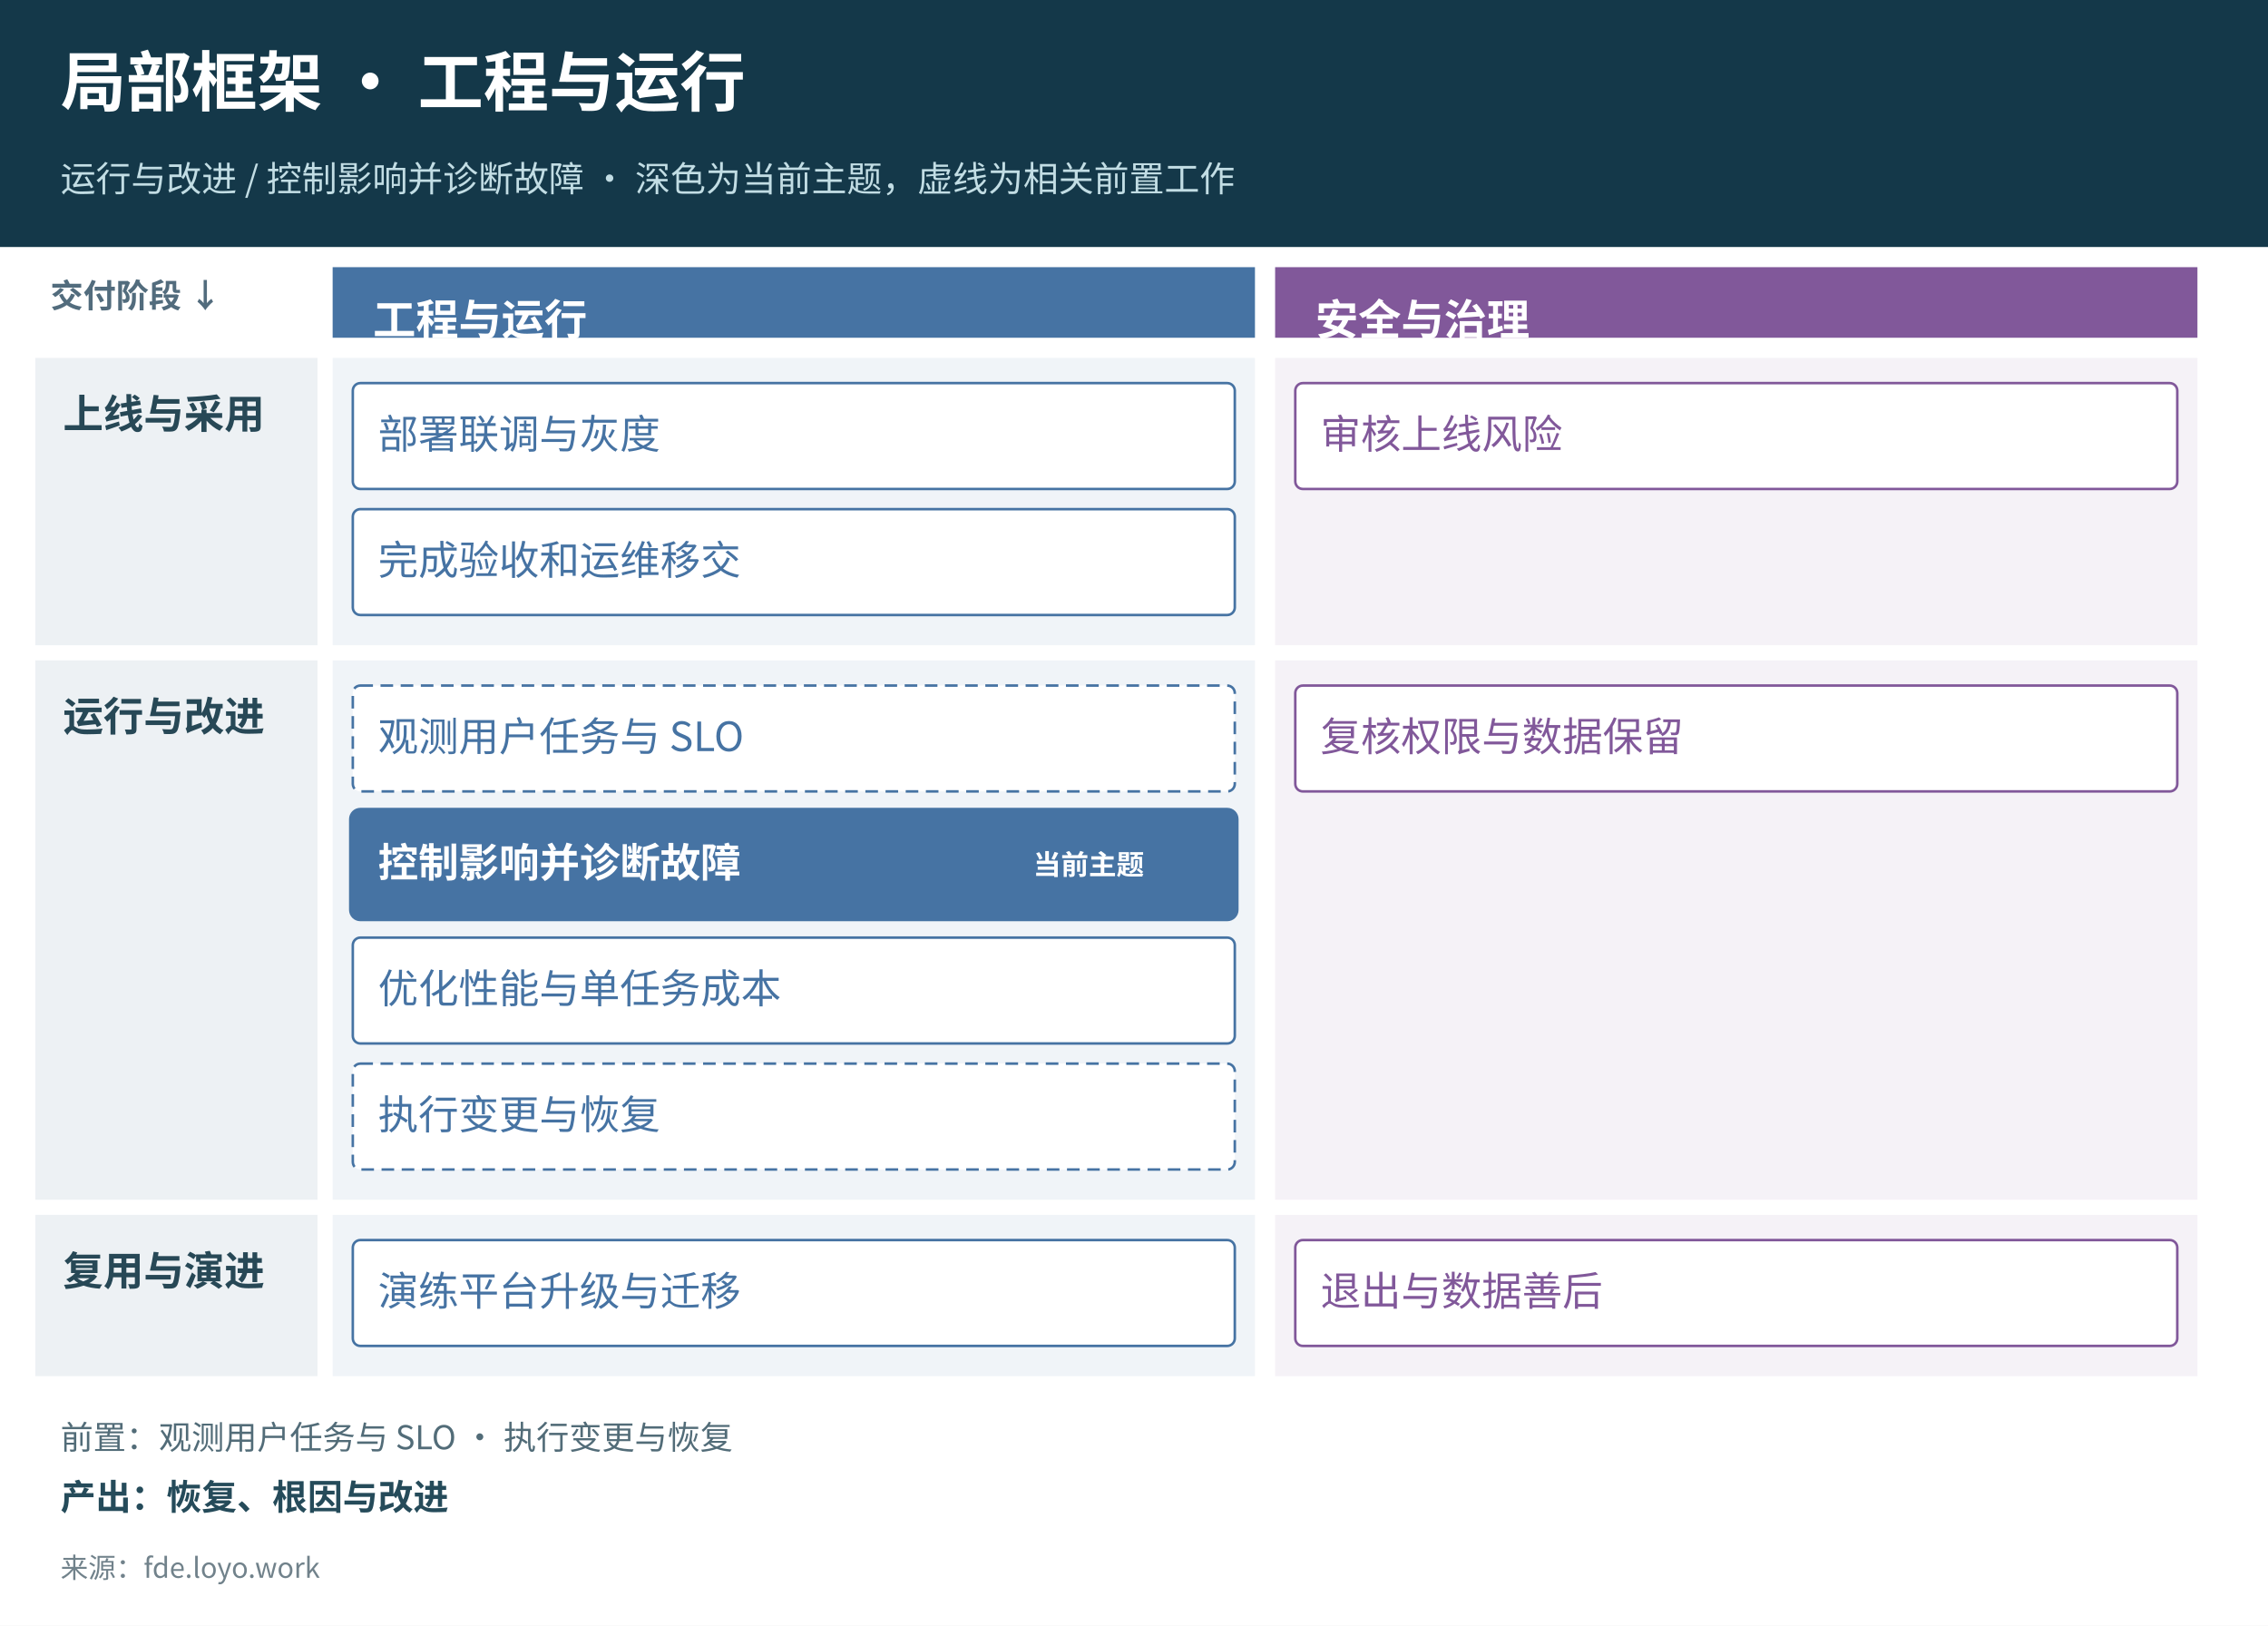
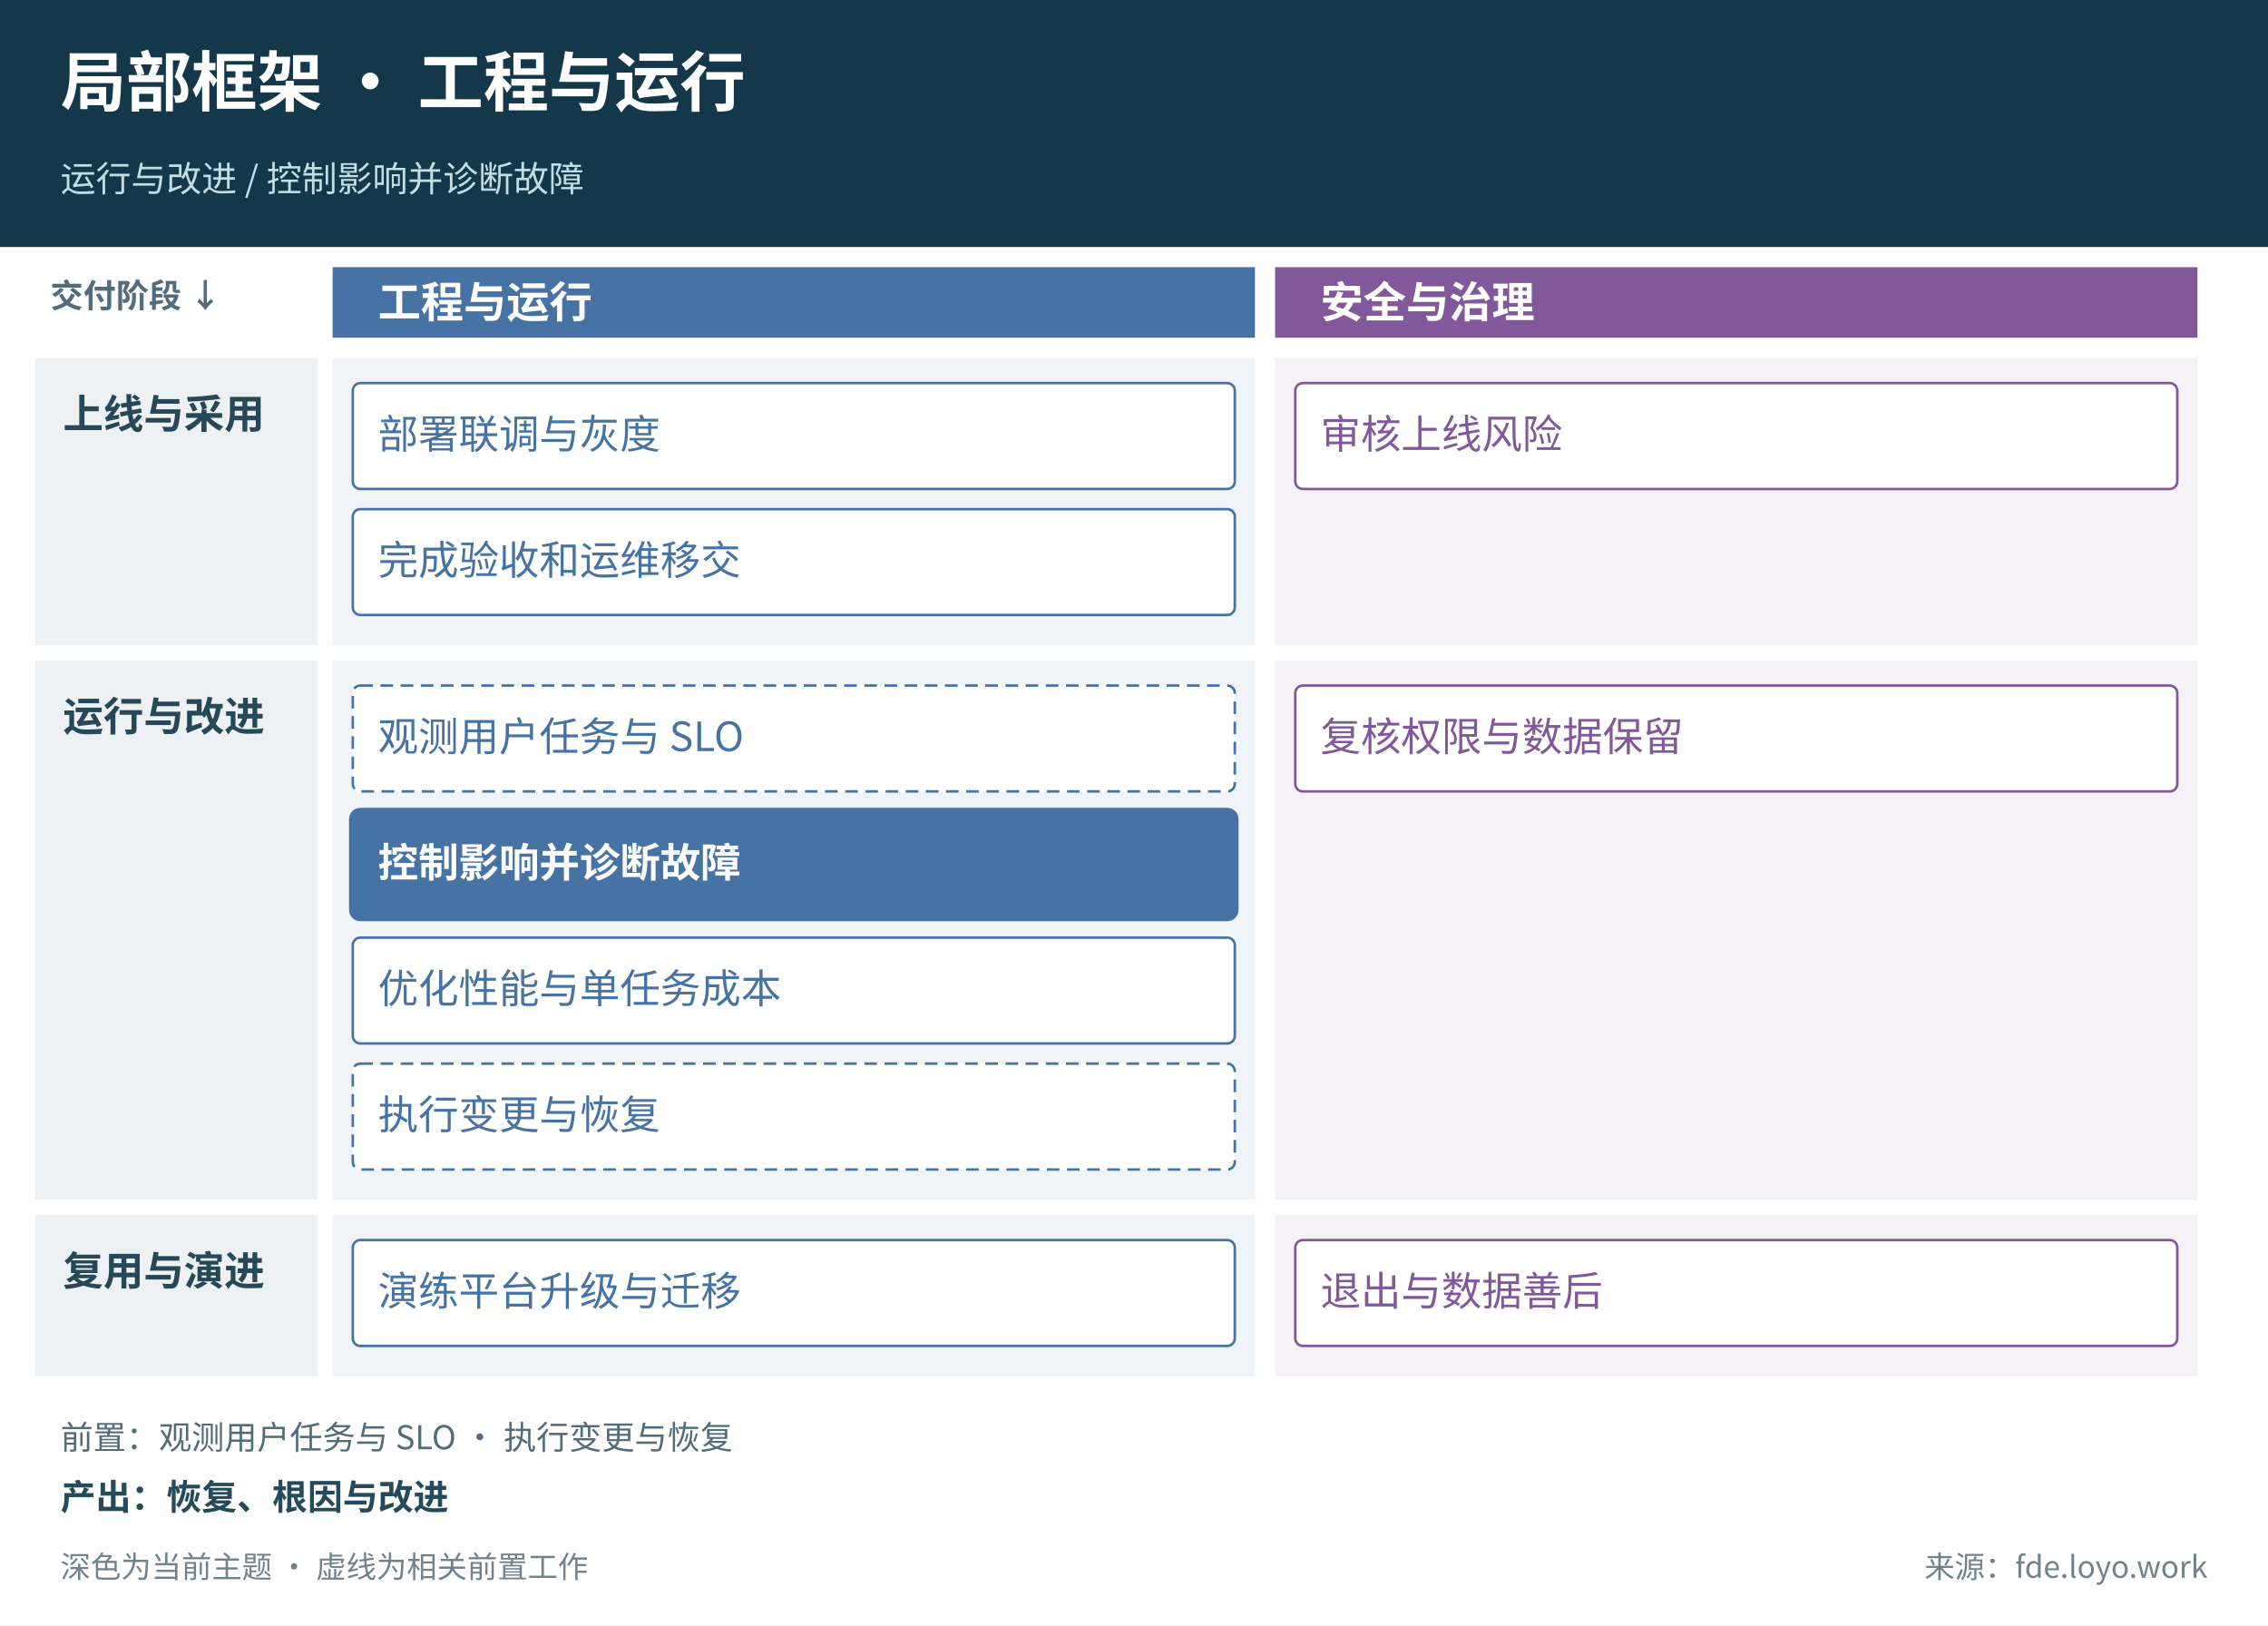
<svg xmlns="http://www.w3.org/2000/svg" viewBox="0 0 900 645" role="img" aria-labelledby="title desc">
  <rect width="900" height="645" fill="#fff" />
  <g font-family="PingFang SC,Microsoft YaHei,Noto Sans CJK SC,sans-serif">
    <rect width="900" height="98" fill="#143849" />
-     <text x="24" y="42" font-size="26" fill="#fff" font-weight="700">局部框架 · 工程与运行</text>
-     <text x="24" y="76" font-size="14" fill="#c2dde4" font-weight="400">运行与改进 / 控制影响并诊断故障 · 深色为当前主题，虚线为相关前置工作</text>
-     <text x="20" y="122" font-size="13" fill="#526c7d" font-weight="600">交付阶段 ↓</text>
+     <text text-anchor="start" x="24" y="42" font-size="26" fill="#fff" font-weight="700">局部框架 · 工程与运行</text>
+     <text text-anchor="start" x="24" y="76" font-size="14" fill="#c2dde4" font-weight="400">运行与改进 / 控制影响并诊断故障</text>
+     <text text-anchor="start" x="20" y="122" font-size="13" fill="#526c7d" font-weight="600">交付阶段 ↓</text>
    <rect x="132" y="106" width="366" height="28" fill="#4673a3" />
-     <text x="148" y="133" font-size="17" fill="white" font-weight="650">工程与运行</text>
+     <text text-anchor="start" x="150" y="126" font-size="17" fill="white" font-weight="650">工程与运行</text>
    <rect x="506" y="106" width="366" height="28" fill="#81589a" />
-     <text x="522" y="133" font-size="17" fill="white" font-weight="650">安全与治理</text>
+     <text text-anchor="start" x="524" y="126" font-size="17" fill="white" font-weight="650">安全与治理</text>
    <rect x="14" y="142" width="112" height="114" fill="#edf1f4" />
-     <text x="25" y="170" font-size="16" fill="#274856" font-weight="650">上线与采用</text>
+     <text text-anchor="start" x="25" y="170" font-size="16" fill="#274856" font-weight="650">上线与采用</text>
    <rect x="132" y="142" width="366" height="114" fill="#f0f4f8" />
    <a href="/docs/site-delivery-sop/#context-release" aria-label="部署联调与灰度">
      <g data-process="release" data-current="false">
        <rect x="140" y="152" width="350" height="42" rx="3" fill="#fff" stroke="#4673a3" stroke-width="1" />
-         <text x="150" y="178" font-size="16" fill="#4673a3" font-weight="500">部署联调与灰度</text>
+         <text text-anchor="start" x="150" y="178" font-size="16" fill="#4673a3" font-weight="500">部署联调与灰度</text>
      </g>
    </a>
    <a href="/docs/acceptance-and-handover/#context-handover" aria-label="完成验收和运维移交">
      <g data-process="handover" data-current="false">
        <rect x="140" y="202" width="350" height="42" rx="3" fill="#fff" stroke="#4673a3" stroke-width="1" />
-         <text x="150" y="228" font-size="16" fill="#4673a3" font-weight="500">完成验收和运维移交</text>
+         <text text-anchor="start" x="150" y="228" font-size="16" fill="#4673a3" font-weight="500">完成验收和运维移交</text>
      </g>
    </a>
    <rect x="506" y="142" width="366" height="114" fill="#f5f2f7" />
    <a href="/docs/security-privacy-ai-governance/#context-security-gate" aria-label="审核上线风险">
      <g data-process="security-gate" data-current="false">
        <rect x="514" y="152" width="350" height="42" rx="3" fill="#fff" stroke="#81589a" stroke-width="1" />
-         <text x="524" y="178" font-size="16" fill="#81589a" font-weight="500">审核上线风险</text>
+         <text text-anchor="start" x="524" y="178" font-size="16" fill="#81589a" font-weight="500">审核上线风险</text>
      </g>
    </a>
    <rect x="14" y="262" width="112" height="214" fill="#edf1f4" />
-     <text x="25" y="290" font-size="16" fill="#274856" font-weight="650">运行与改进</text>
+     <text text-anchor="start" x="25" y="290" font-size="16" fill="#274856" font-weight="650">运行与改进</text>
    <rect x="132" y="262" width="366" height="214" fill="#f0f4f8" />
    <a href="/docs/observability/#context-slo" aria-label="观测用户任务与 SLO">
      <g data-process="slo" data-current="false">
        <rect x="140" y="272" width="350" height="42" rx="3" fill="#fff" stroke="#4673a3" stroke-width="1" stroke-dasharray="5 3" />
-         <text x="150" y="298" font-size="16" fill="#4673a3" font-weight="500">观测用户任务与 SLO</text>
+         <text text-anchor="start" x="150" y="298" font-size="16" fill="#4673a3" font-weight="500">观测用户任务与 SLO</text>
      </g>
    </a>
    <a href="/docs/troubleshooting-method/#context-incident" aria-label="控制影响并诊断故障">
      <g data-process="incident" data-current="true">
        <rect x="140" y="322" width="350" height="42" rx="3" fill="#4673a3" stroke="#4673a3" stroke-width="3" />
-         <text x="150" y="348" font-size="16" fill="#fff" font-weight="700">控制影响并诊断故障</text>
-         <text x="410" y="347" font-size="11" fill="#fff" font-weight="700">当前主题</text>
+         <text text-anchor="start" x="150" y="348" font-size="16" fill="#fff" font-weight="700">控制影响并诊断故障</text>
      </g>
    </a>
    <a href="/docs/performance-cost/#context-cost-performance" aria-label="优化性能与单任务成本">
      <g data-process="cost-performance" data-current="false">
        <rect x="140" y="372" width="350" height="42" rx="3" fill="#fff" stroke="#4673a3" stroke-width="1" />
-         <text x="150" y="398" font-size="16" fill="#4673a3" font-weight="500">优化性能与单任务成本</text>
+         <text text-anchor="start" x="150" y="398" font-size="16" fill="#4673a3" font-weight="500">优化性能与单任务成本</text>
      </g>
    </a>
    <a href="/docs/operations-and-change/#context-operations" aria-label="执行变更与恢复">
      <g data-process="operations" data-current="false">
        <rect x="140" y="422" width="350" height="42" rx="3" fill="#fff" stroke="#4673a3" stroke-width="1" stroke-dasharray="5 3" />
-         <text x="150" y="448" font-size="16" fill="#4673a3" font-weight="500">执行变更与恢复</text>
+         <text text-anchor="start" x="150" y="448" font-size="16" fill="#4673a3" font-weight="500">执行变更与恢复</text>
      </g>
    </a>
    <rect x="506" y="262" width="366" height="214" fill="#f5f2f7" />
    <a href="/docs/data-privacy/#context-access-review" aria-label="复核权限与数据保留">
      <g data-process="access-review" data-current="false">
        <rect x="514" y="272" width="350" height="42" rx="3" fill="#fff" stroke="#81589a" stroke-width="1" />
-         <text x="524" y="298" font-size="16" fill="#81589a" font-weight="500">复核权限与数据保留</text>
+         <text text-anchor="start" x="524" y="298" font-size="16" fill="#81589a" font-weight="500">复核权限与数据保留</text>
      </g>
    </a>
    <rect x="14" y="482" width="112" height="64" fill="#edf1f4" />
-     <text x="25" y="510" font-size="16" fill="#274856" font-weight="650">复用与演进</text>
+     <text text-anchor="start" x="25" y="510" font-size="16" fill="#274856" font-weight="650">复用与演进</text>
    <rect x="132" y="482" width="366" height="64" fill="#f0f4f8" />
    <a href="/docs/deployment-platform/#context-platform-upgrade" aria-label="演练平台升级与迁移">
      <g data-process="platform-upgrade" data-current="false">
        <rect x="140" y="492" width="350" height="42" rx="3" fill="#fff" stroke="#4673a3" stroke-width="1" />
-         <text x="150" y="518" font-size="16" fill="#4673a3" font-weight="500">演练平台升级与迁移</text>
+         <text text-anchor="start" x="150" y="518" font-size="16" fill="#4673a3" font-weight="500">演练平台升级与迁移</text>
      </g>
    </a>
    <rect x="506" y="482" width="366" height="64" fill="#f5f2f7" />
    <a href="/docs/solution-exit/#context-exit" aria-label="退出与数据善后">
      <g data-process="exit" data-current="false">
        <rect x="514" y="492" width="350" height="42" rx="3" fill="#fff" stroke="#81589a" stroke-width="1" />
-         <text x="524" y="518" font-size="16" fill="#81589a" font-weight="500">退出与数据善后</text>
+         <text text-anchor="start" x="524" y="518" font-size="16" fill="#81589a" font-weight="500">退出与数据善后</text>
      </g>
    </a>
-     <text x="24" y="575" font-size="13" fill="#526c78" font-weight="400">前置：观测用户任务与 SLO · 执行变更与恢复</text>
-     <text x="24" y="599" font-size="14" fill="#254b5a" font-weight="650">产出：恢复、根因与改进</text>
-     <text x="24" y="626" font-size="11" fill="#71828b" font-weight="400">来源：fde.loyo.work</text>
+     <text text-anchor="start" x="24" y="575" font-size="13" fill="#526c78" font-weight="400">前置：观测用户任务与 SLO · 执行变更与恢复</text>
+     <text text-anchor="start" x="24" y="599" font-size="14" fill="#254b5a" font-weight="650">产出：恢复、根因与改进</text>
+     <text text-anchor="start" x="24" y="626" font-size="12" fill="#71828b" font-weight="400">深色为当前主题 · 虚线为相关前置工作</text>
+     <text text-anchor="end" x="876" y="626" font-size="12" fill="#71828b" font-weight="400">来源：fde.loyo.work</text>
  </g>
</svg>
